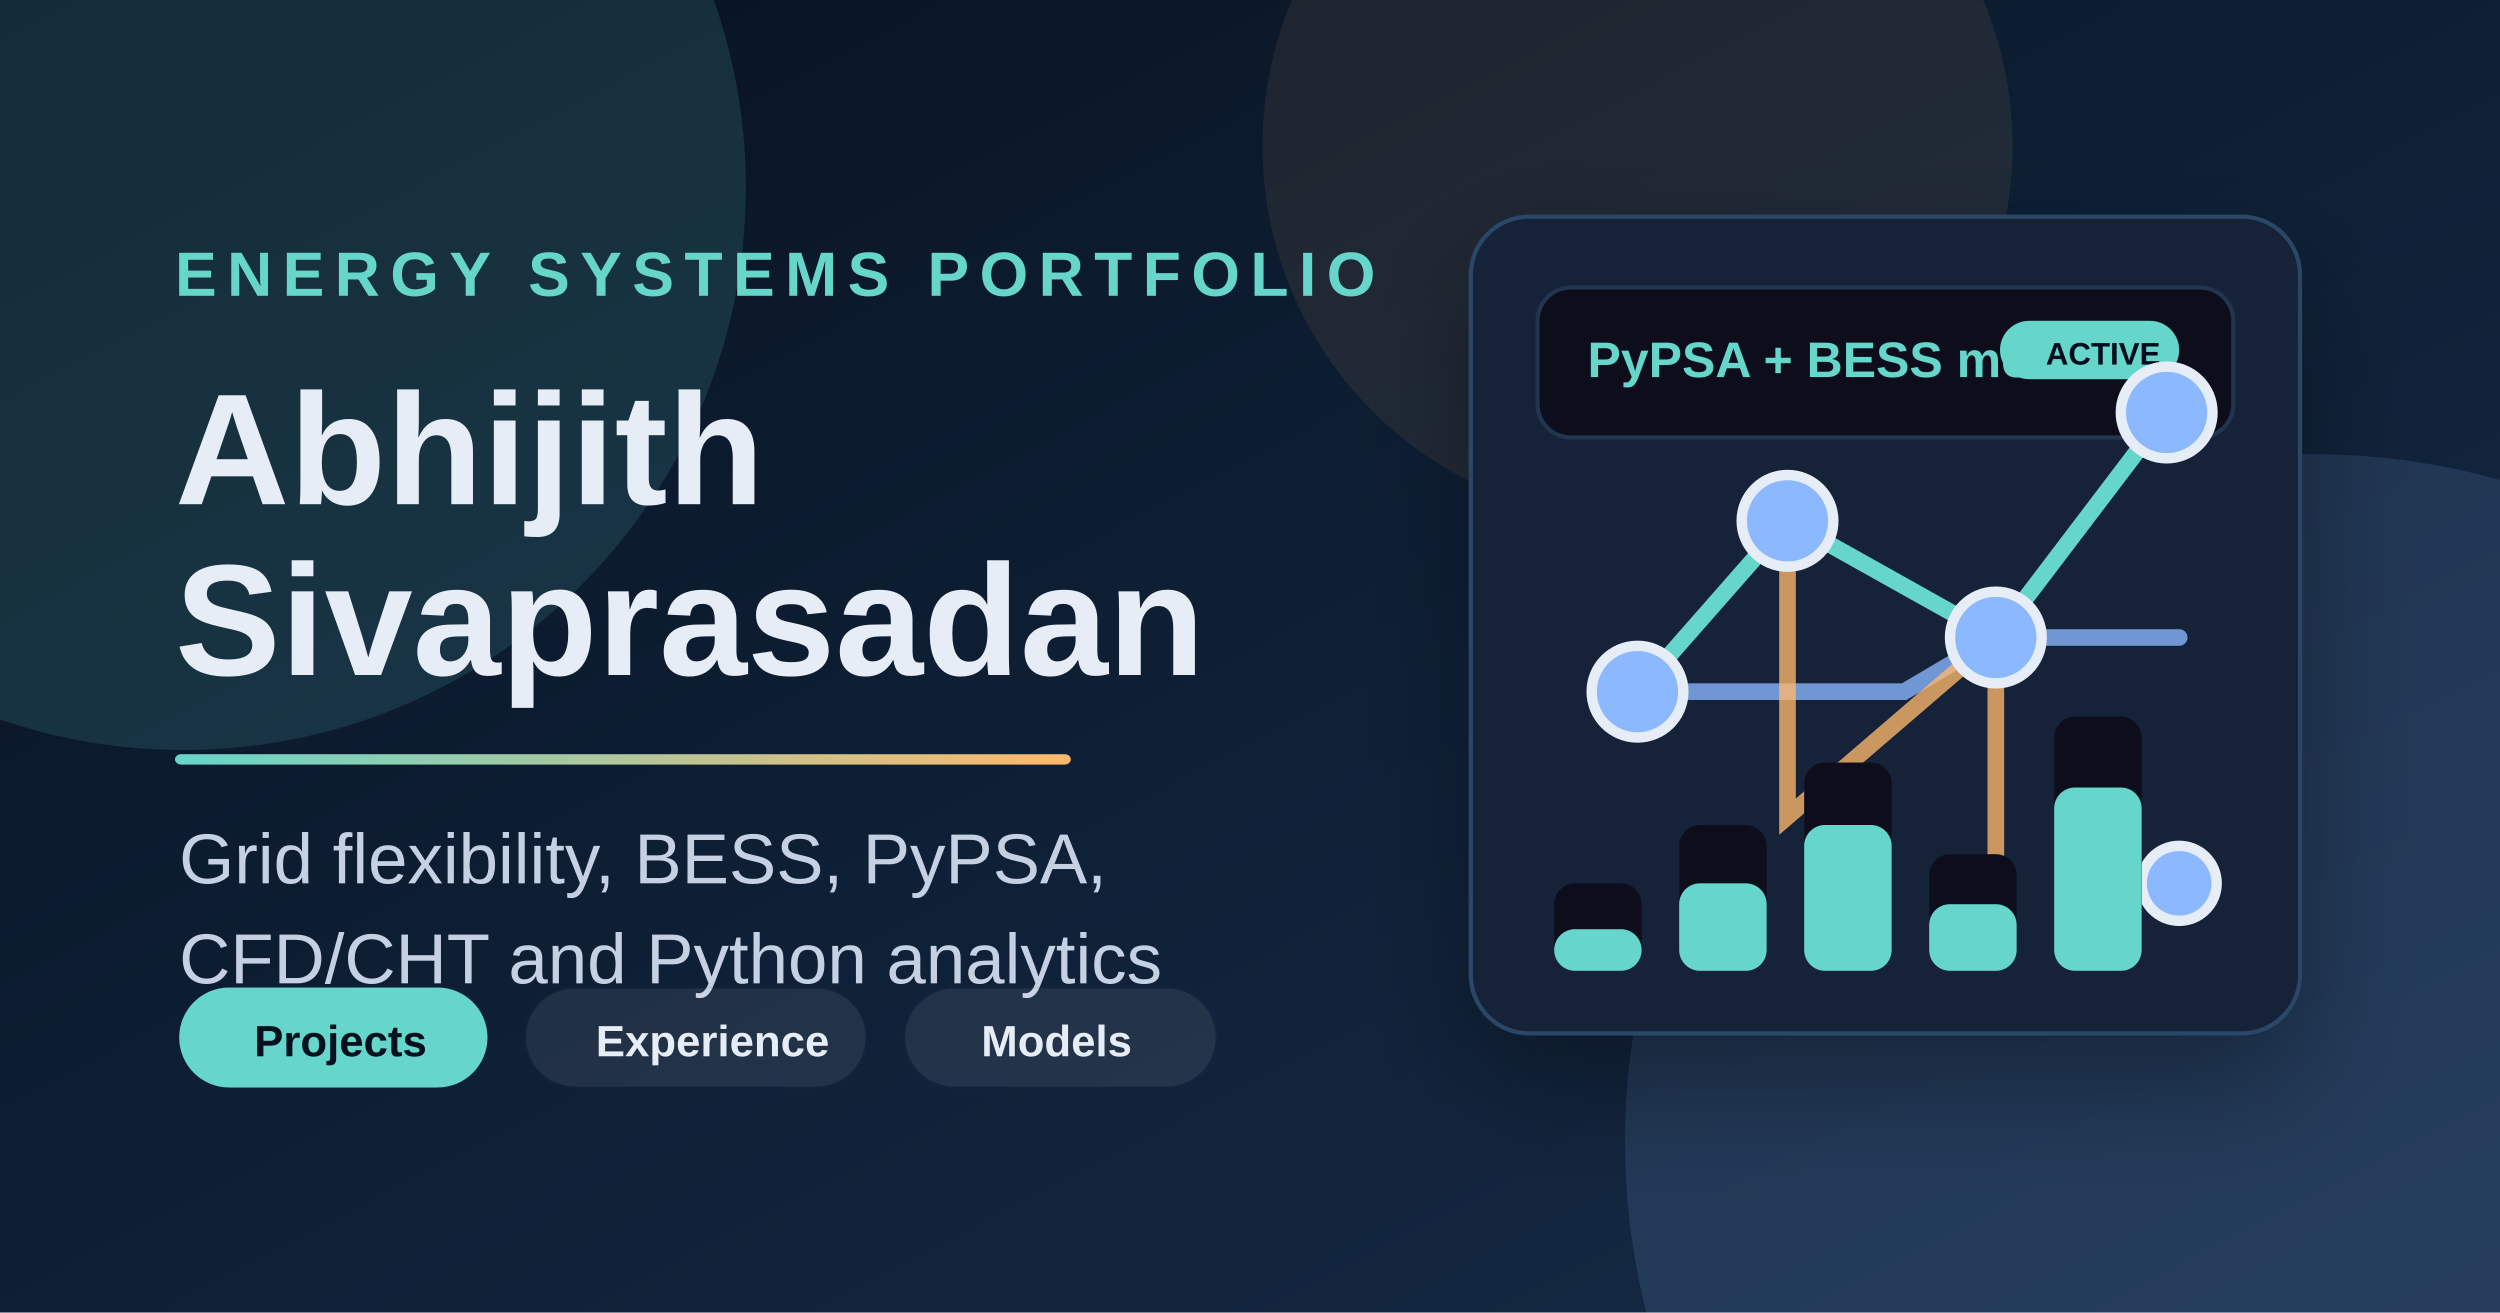
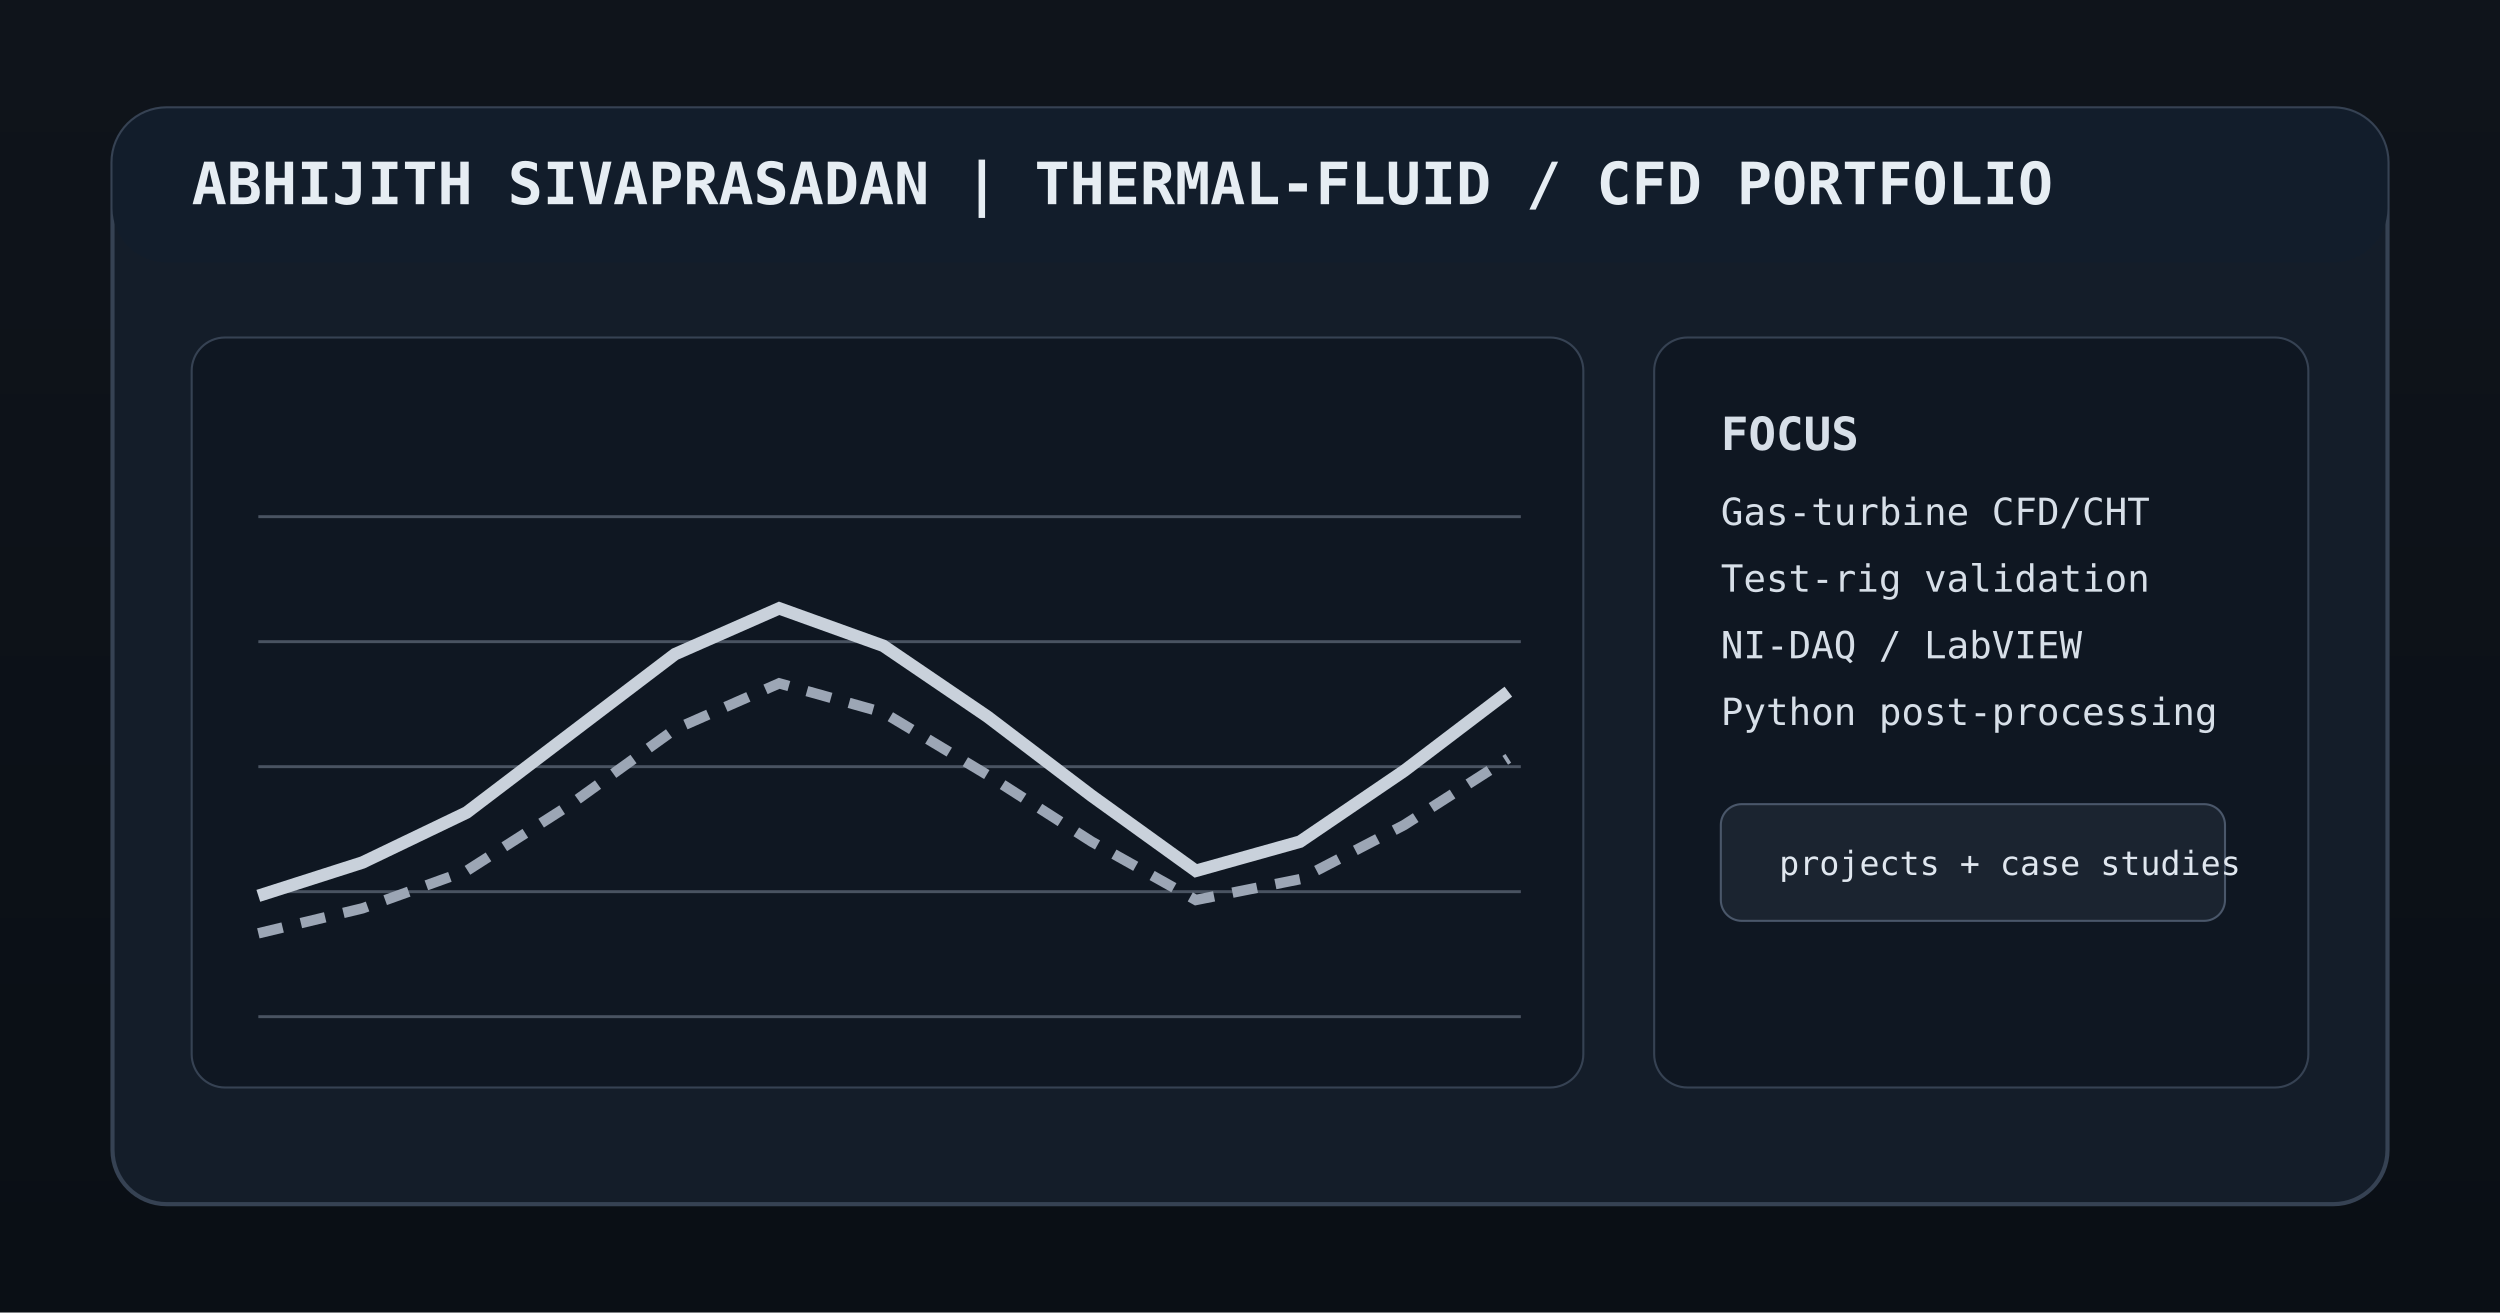
- <svg xmlns="http://www.w3.org/2000/svg" width="1200" height="630" viewBox="0 0 1200 630" role="img" aria-label="Portfolio preview for Abhijith Sivaprasadan">
+ <svg xmlns="http://www.w3.org/2000/svg" viewBox="0 0 1200 630" role="img" aria-label="Portfolio preview">
  <defs>
-     <linearGradient id="bg" x1="0" x2="1" y1="0" y2="1">
-       <stop offset="0" stop-color="#07111f" />
-       <stop offset="0.55" stop-color="#0f2137" />
-       <stop offset="1" stop-color="#172b46" />
+     <linearGradient id="bg" x1="0" y1="0" x2="0" y2="1">
+       <stop offset="0" stop-color="#0f141b" />
+       <stop offset="1" stop-color="#0a0f15" />
    </linearGradient>
-     <linearGradient id="accent" x1="0" x2="1">
-       <stop offset="0" stop-color="#65d6c9" />
-       <stop offset="1" stop-color="#ffb86b" />
-     </linearGradient>
-     <filter id="softShadow" x="-20%" y="-20%" width="140%" height="140%">
-       <feDropShadow dx="0" dy="24" stdDeviation="28" flood-color="#000000" flood-opacity="0.35" />
-     </filter>
  </defs>
  <rect width="1200" height="630" fill="url(#bg)" />
-   <circle cx="88" cy="90" r="270" fill="#65d6c9" opacity="0.14" />
-   <circle cx="1110" cy="548" r="330" fill="#8bb8ff" opacity="0.13" />
-   <circle cx="786" cy="70" r="180" fill="#ffb86b" opacity="0.08" />
-   <g filter="url(#softShadow)">
-     <rect x="706" y="104" width="398" height="392" rx="28" fill="#122238" stroke="#2b4667" stroke-width="2" />
-     <rect x="738" y="138" width="334" height="72" rx="16" fill="#07111f" stroke="#22344f" stroke-width="2" />
-     <text x="762" y="181" fill="#65d6c9" font-family="Arial, sans-serif" font-size="24" font-weight="700">PyPSA + BESS model</text>
-     <rect x="960" y="154" width="86" height="28" rx="14" fill="#65d6c9" />
-     <text x="982" y="175" fill="#06101f" font-family="Arial, sans-serif" font-size="15" font-weight="800">ACTIVE</text>
-     <g fill="none" stroke-linecap="round" stroke-width="8">
-       <path d="M786 332 858 250l100 56 82-108" stroke="#65d6c9" />
-       <path d="M786 332h128l44-26h88" stroke="#8bb8ff" opacity="0.78" />
-       <path d="M858 250v142l100-86v118" stroke="#ffb86b" opacity="0.78" />
-     </g>
-     <g fill="#8bb8ff" stroke="#e7edf7" stroke-width="5">
-       <circle cx="786" cy="332" r="22" />
-       <circle cx="858" cy="250" r="22" />
-       <circle cx="958" cy="306" r="22" />
-       <circle cx="1040" cy="198" r="22" />
-       <circle cx="1046" cy="424" r="18" />
-     </g>
-     <g>
-       <rect x="746" y="424" width="42" height="42" rx="10" fill="#07111f" />
-       <rect x="806" y="396" width="42" height="70" rx="10" fill="#07111f" />
-       <rect x="866" y="366" width="42" height="100" rx="10" fill="#07111f" />
-       <rect x="926" y="410" width="42" height="56" rx="10" fill="#07111f" />
-       <rect x="986" y="344" width="42" height="122" rx="10" fill="#07111f" />
-       <rect x="746" y="446" width="42" height="20" rx="10" fill="#65d6c9" />
-       <rect x="806" y="424" width="42" height="42" rx="10" fill="#65d6c9" />
-       <rect x="866" y="396" width="42" height="70" rx="10" fill="#65d6c9" />
-       <rect x="926" y="434" width="42" height="32" rx="10" fill="#65d6c9" />
-       <rect x="986" y="378" width="42" height="88" rx="10" fill="#65d6c9" />
-     </g>
+   <rect x="54" y="52" width="1092" height="526" rx="26" fill="#141d29" stroke="#364253" stroke-width="2" />
+   <rect x="54" y="52" width="1092" height="74" rx="26" fill="#121d2b" />
+   <text x="92" y="98" fill="#e6edf3" font-family="ui-monospace, SFMono-Regular, Menlo, monospace" font-size="28" font-weight="700">ABHIJITH SIVAPRASADAN | THERMAL-FLUID / CFD PORTFOLIO</text>
+   <rect x="92" y="162" width="668" height="360" rx="16" fill="#0f1722" stroke="#364253" />
+   <g stroke="#5c6776" stroke-width="1.4" opacity="0.75">
+     <line x1="124" y1="488" x2="730" y2="488" />
+     <line x1="124" y1="428" x2="730" y2="428" />
+     <line x1="124" y1="368" x2="730" y2="368" />
+     <line x1="124" y1="308" x2="730" y2="308" />
+     <line x1="124" y1="248" x2="730" y2="248" />
  </g>
-   <g>
-     <text x="84" y="142" fill="#65d6c9" font-family="Arial, sans-serif" font-size="30" font-weight="800" letter-spacing="5">ENERGY SYSTEMS PORTFOLIO</text>
-     <text x="84" y="242" fill="#e7edf7" font-family="Arial, sans-serif" font-size="76" font-weight="900">Abhijith</text>
-     <text x="84" y="324" fill="#e7edf7" font-family="Arial, sans-serif" font-size="76" font-weight="900">Sivaprasadan</text>
-     <rect x="84" y="362" width="430" height="5" rx="3" fill="url(#accent)" />
-     <text x="86" y="424" fill="#c5d0e3" font-family="Arial, sans-serif" font-size="34">Grid flexibility, BESS, PyPSA,</text>
-     <text x="86" y="472" fill="#c5d0e3" font-family="Arial, sans-serif" font-size="34">CFD/CHT and Python analytics</text>
-   </g>
-   <g font-family="Arial, sans-serif" font-weight="800">
-     <rect x="86" y="474" width="148" height="48" rx="24" fill="#65d6c9" />
-     <text x="122" y="507" fill="#06101f" font-size="21">Projects</text>
-     <rect x="252" y="474" width="164" height="48" rx="24" fill="#ffffff" opacity="0.08" stroke="#2b4667" />
-     <text x="286" y="507" fill="#e7edf7" font-size="21">Experience</text>
-     <rect x="434" y="474" width="150" height="48" rx="24" fill="#ffffff" opacity="0.08" stroke="#2b4667" />
-     <text x="471" y="507" fill="#e7edf7" font-size="21">Models</text>
-   </g>
+   <polyline points="124,430 174,414 224,390 274,352 324,314 374,292 424,310 474,344 524,382 574,418 624,404 674,370 724,332" fill="none" stroke="#c9d1db" stroke-width="6" />
+   <polyline points="124,448 174,436 224,418 274,386 324,350 374,328 424,342 474,372 524,404 574,432 624,422 674,396 724,364" fill="none" stroke="#9ca6b5" stroke-width="5" stroke-dasharray="12 9" />
+   <rect x="794" y="162" width="314" height="360" rx="16" fill="#0f1722" stroke="#364253" />
+   <text x="826" y="216" fill="#d7dfe8" font-family="ui-monospace,monospace" font-size="22" font-weight="700">FOCUS</text>
+   <text x="826" y="252" fill="#d7dfe8" font-family="ui-monospace,monospace" font-size="18">Gas-turbine CFD/CHT</text>
+   <text x="826" y="284" fill="#d7dfe8" font-family="ui-monospace,monospace" font-size="18">Test-rig validation</text>
+   <text x="826" y="316" fill="#d7dfe8" font-family="ui-monospace,monospace" font-size="18">NI-DAQ / LabVIEW</text>
+   <text x="826" y="348" fill="#d7dfe8" font-family="ui-monospace,monospace" font-size="18">Python post-processing</text>
+   <rect x="826" y="386" width="242" height="56" rx="10" fill="#1b2430" stroke="#4a576a" />
+   <text x="854" y="420" fill="#e0e7ef" font-family="ui-monospace,monospace" font-size="16">projects + case studies</text>
</svg>
